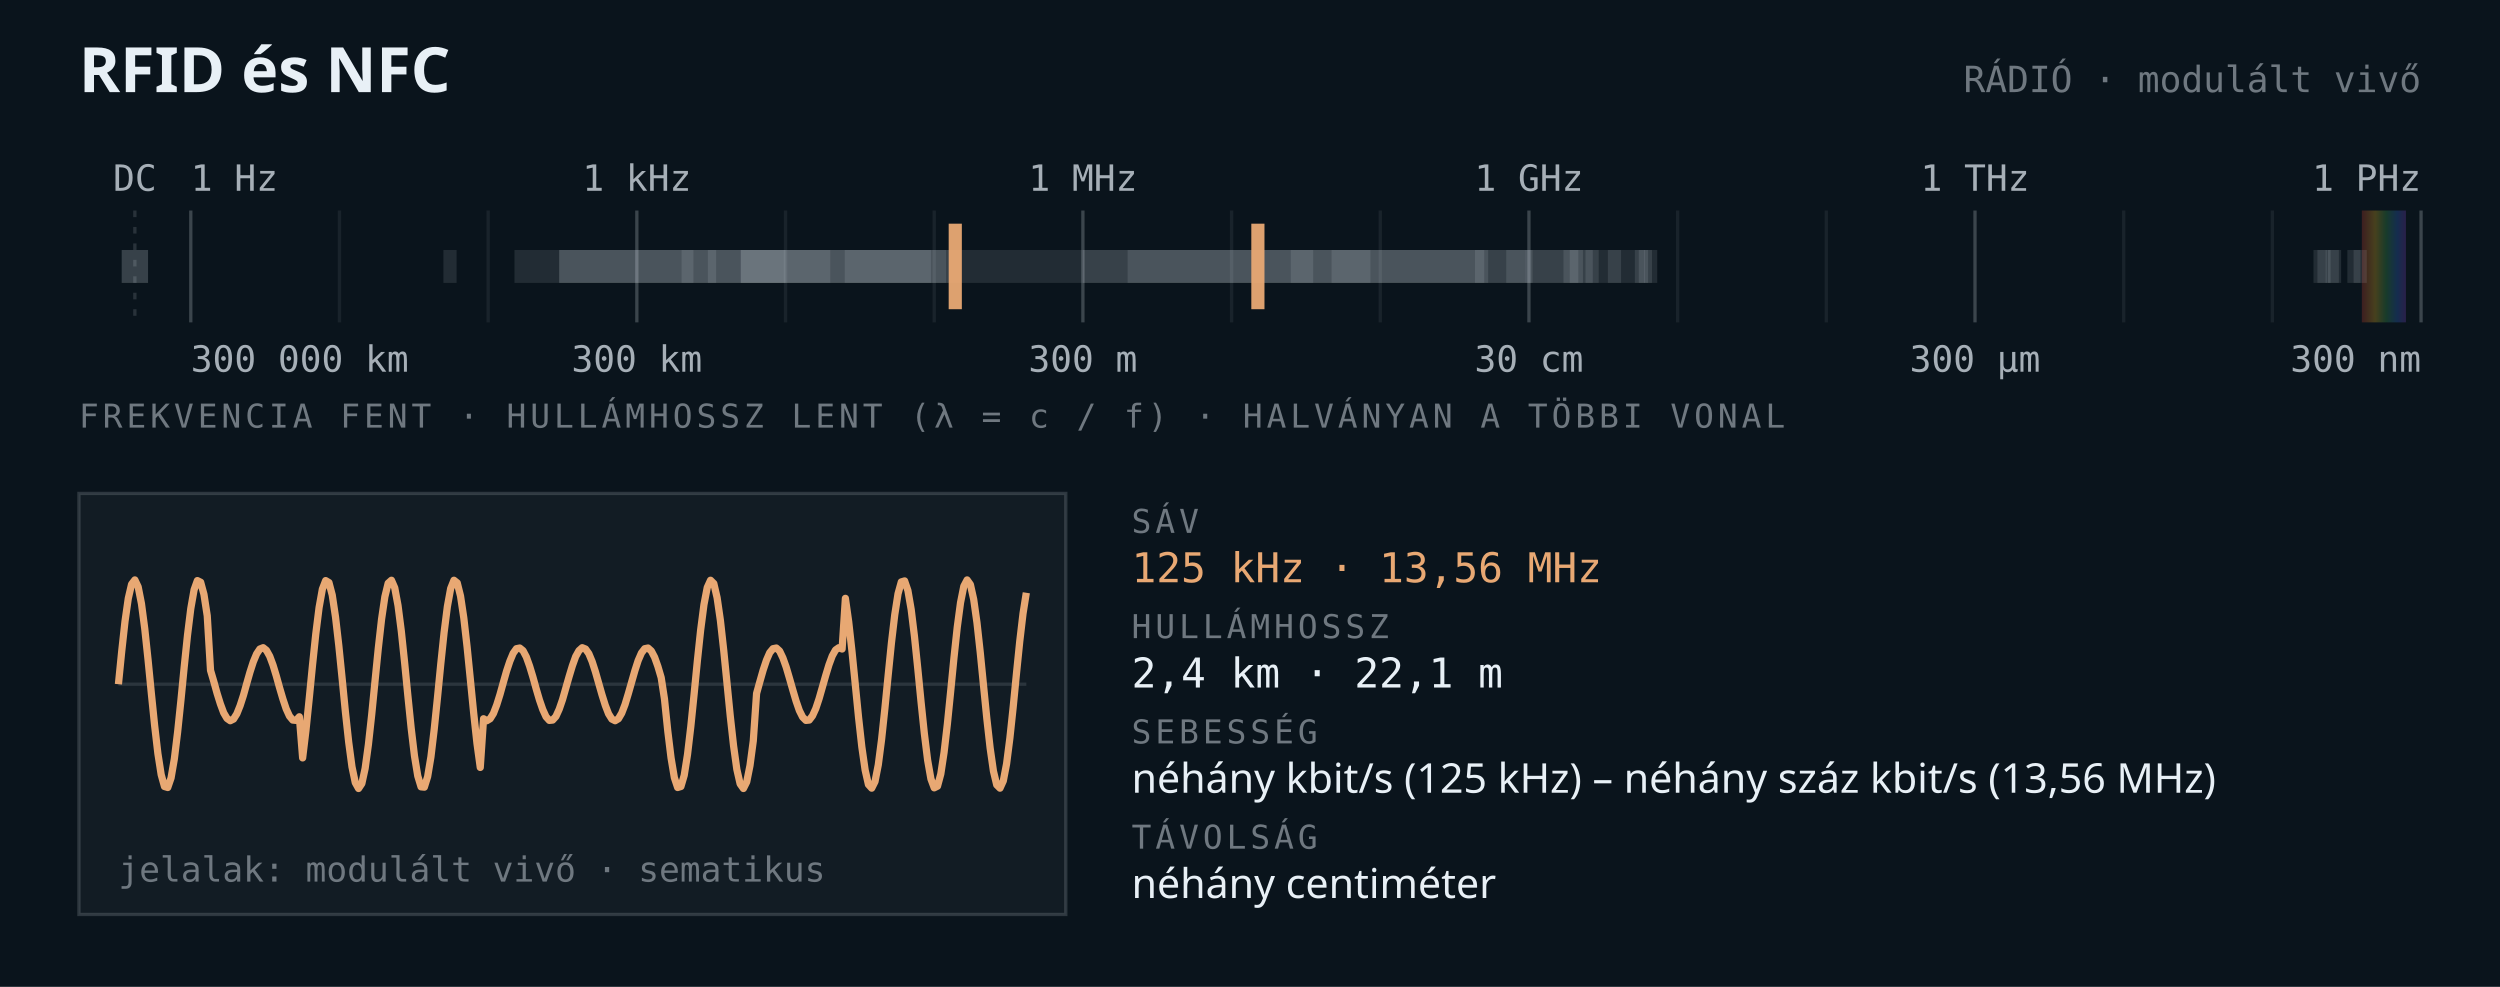
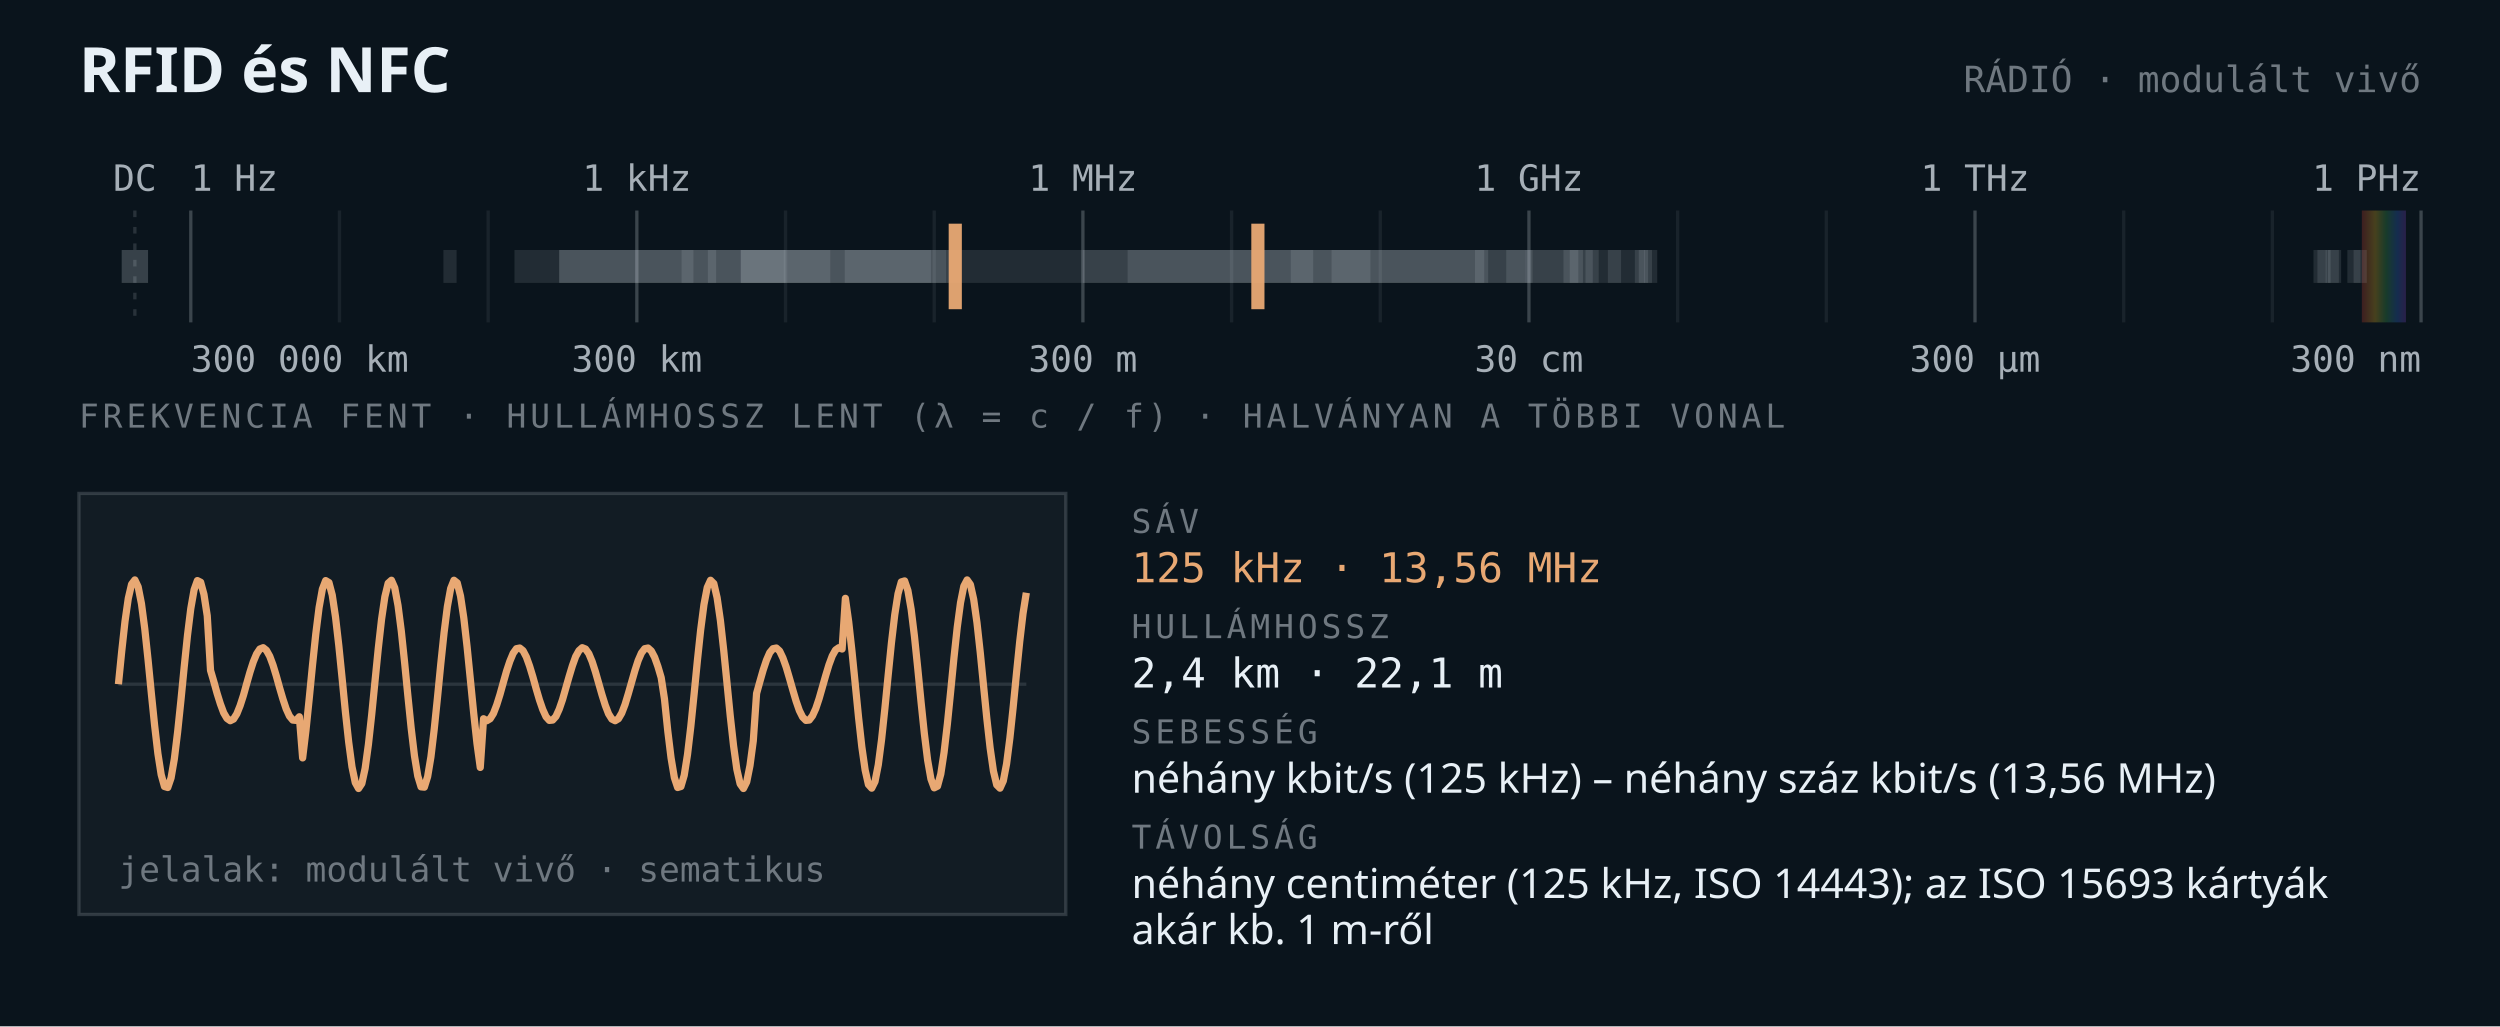
- <svg xmlns="http://www.w3.org/2000/svg" viewBox="0 0 760 300" width="760" height="300" role="img" aria-label="RFID és NFC: 125 kHz · 13,56 MHz">
+ <svg xmlns="http://www.w3.org/2000/svg" viewBox="0 0 760 312" width="760" height="312" role="img" aria-label="RFID és NFC: 125 kHz · 13,56 MHz">
  <defs>
    <linearGradient id="vis" x1="0" x2="1" y1="0" y2="0">
      <stop offset="0" stop-color="#c0392b" />
      <stop offset=".3" stop-color="#e6b422" />
      <stop offset=".55" stop-color="#3fa34d" />
      <stop offset=".8" stop-color="#2f6fd1" />
      <stop offset="1" stop-color="#7b3fbf" />
    </linearGradient>
  </defs>
-   <rect width="760" height="300" fill="#0a141c" />
+   <rect width="760" height="312" fill="#0a141c" />
  <text x="24" y="28" font-family="Segoe UI, system-ui, sans-serif" font-size="19" font-weight="600" fill="#e8f0f6">RFID és NFC</text>
  <text x="736" y="28" text-anchor="end" font-family="Cascadia Mono, Consolas, ui-monospace, monospace" font-size="11" fill="#6f7880">RÁDIÓ · modulált vivő</text>
  <rect x="718.0" y="64" width="13.4" height="34" fill="url(#vis)" opacity=".28" />
  <line x1="58.0" x2="58.0" y1="64" y2="98" stroke="rgba(232,240,246,.22)" />
  <text x="58.0" y="58" text-anchor="start" font-family="Cascadia Mono, Consolas, ui-monospace, monospace" font-size="11" fill="#a6afb7">1 Hz</text>
  <text x="58.0" y="113" text-anchor="start" font-family="Cascadia Mono, Consolas, ui-monospace, monospace" font-size="11" fill="#a6afb7">300 000 km</text>
  <line x1="103.2" x2="103.2" y1="64" y2="98" stroke="rgba(232,240,246,.07)" />
  <line x1="148.4" x2="148.4" y1="64" y2="98" stroke="rgba(232,240,246,.07)" />
  <line x1="193.6" x2="193.6" y1="64" y2="98" stroke="rgba(232,240,246,.22)" />
  <text x="193.6" y="58" text-anchor="middle" font-family="Cascadia Mono, Consolas, ui-monospace, monospace" font-size="11" fill="#a6afb7">1 kHz</text>
  <text x="193.6" y="113" text-anchor="middle" font-family="Cascadia Mono, Consolas, ui-monospace, monospace" font-size="11" fill="#a6afb7">300 km</text>
  <line x1="238.8" x2="238.8" y1="64" y2="98" stroke="rgba(232,240,246,.07)" />
  <line x1="284.0" x2="284.0" y1="64" y2="98" stroke="rgba(232,240,246,.07)" />
  <line x1="329.2" x2="329.2" y1="64" y2="98" stroke="rgba(232,240,246,.22)" />
  <text x="329.2" y="58" text-anchor="middle" font-family="Cascadia Mono, Consolas, ui-monospace, monospace" font-size="11" fill="#a6afb7">1 MHz</text>
  <text x="329.2" y="113" text-anchor="middle" font-family="Cascadia Mono, Consolas, ui-monospace, monospace" font-size="11" fill="#a6afb7">300 m</text>
  <line x1="374.4" x2="374.4" y1="64" y2="98" stroke="rgba(232,240,246,.07)" />
  <line x1="419.6" x2="419.6" y1="64" y2="98" stroke="rgba(232,240,246,.07)" />
  <line x1="464.8" x2="464.8" y1="64" y2="98" stroke="rgba(232,240,246,.22)" />
  <text x="464.8" y="58" text-anchor="middle" font-family="Cascadia Mono, Consolas, ui-monospace, monospace" font-size="11" fill="#a6afb7">1 GHz</text>
  <text x="464.8" y="113" text-anchor="middle" font-family="Cascadia Mono, Consolas, ui-monospace, monospace" font-size="11" fill="#a6afb7">30 cm</text>
  <line x1="510.0" x2="510.0" y1="64" y2="98" stroke="rgba(232,240,246,.07)" />
  <line x1="555.2" x2="555.2" y1="64" y2="98" stroke="rgba(232,240,246,.07)" />
  <line x1="600.4" x2="600.4" y1="64" y2="98" stroke="rgba(232,240,246,.22)" />
  <text x="600.4" y="58" text-anchor="middle" font-family="Cascadia Mono, Consolas, ui-monospace, monospace" font-size="11" fill="#a6afb7">1 THz</text>
  <text x="600.4" y="113" text-anchor="middle" font-family="Cascadia Mono, Consolas, ui-monospace, monospace" font-size="11" fill="#a6afb7">300 µm</text>
  <line x1="645.6" x2="645.6" y1="64" y2="98" stroke="rgba(232,240,246,.07)" />
  <line x1="690.8" x2="690.8" y1="64" y2="98" stroke="rgba(232,240,246,.07)" />
  <line x1="736.0" x2="736.0" y1="64" y2="98" stroke="rgba(232,240,246,.22)" />
  <text x="736.0" y="58" text-anchor="end" font-family="Cascadia Mono, Consolas, ui-monospace, monospace" font-size="11" fill="#a6afb7">1 PHz</text>
  <text x="736.0" y="113" text-anchor="end" font-family="Cascadia Mono, Consolas, ui-monospace, monospace" font-size="11" fill="#a6afb7">300 nm</text>
  <line x1="41" x2="41" y1="64" y2="98" stroke="rgba(232,240,246,.14)" stroke-dasharray="2 3" />
  <text x="41" y="58" text-anchor="middle" font-family="Cascadia Mono, Consolas, ui-monospace, monospace" font-size="11" fill="#a6afb7">DC</text>
  <rect x="134.8" y="76" width="4.0" height="10" fill="rgba(232,240,246,.5)" opacity="0.22" />
  <rect x="37" y="76" width="8" height="10" fill="rgba(232,240,246,.5)" opacity="0.22" />
  <rect x="170.0" y="76" width="40.8" height="10" fill="rgba(232,240,246,.5)" opacity="0.22" />
  <rect x="207.2" y="76" width="45.2" height="10" fill="rgba(232,240,246,.5)" opacity="0.22" />
  <rect x="225.2" y="76" width="62.4" height="10" fill="rgba(232,240,246,.5)" opacity="0.22" />
  <rect x="156.4" y="76" width="82.4" height="10" fill="rgba(232,240,246,.5)" opacity="0.22" />
  <rect x="225.2" y="76" width="66.8" height="10" fill="rgba(232,240,246,.5)" opacity="0.22" />
  <rect x="170.0" y="76" width="47.7" height="10" fill="rgba(232,240,246,.5)" opacity="0.22" />
  <rect x="256.8" y="76" width="142.4" height="10" fill="rgba(232,240,246,.5)" opacity="0.22" />
  <rect x="215.2" y="76" width="67.8" height="10" fill="rgba(232,240,246,.5)" opacity="0.22" />
  <rect x="342.8" y="76" width="73.8" height="10" fill="rgba(232,240,246,.5)" opacity="0.22" />
  <rect x="329.2" y="76" width="122.0" height="10" fill="rgba(232,240,246,.5)" opacity="0.22" />
  <rect x="37" y="76" width="8" height="10" fill="rgba(232,240,246,.5)" opacity="0.22" />
  <rect x="392.4" y="76" width="107.6" height="10" fill="rgba(232,240,246,.5)" opacity="0.22" />
  <rect x="404.8" y="76" width="57.1" height="10" fill="rgba(232,240,246,.5)" opacity="0.22" />
  <rect x="463.8" y="76" width="16.0" height="10" fill="rgba(232,240,246,.5)" opacity="0.22" />
  <rect x="448.4" y="76" width="4.0" height="10" fill="rgba(232,240,246,.5)" opacity="0.22" />
  <rect x="461.9" y="76" width="4.0" height="10" fill="rgba(232,240,246,.5)" opacity="0.22" />
  <rect x="482.0" y="76" width="4.0" height="10" fill="rgba(232,240,246,.5)" opacity="0.22" />
  <rect x="497.0" y="76" width="4.0" height="10" fill="rgba(232,240,246,.5)" opacity="0.22" />
  <rect x="498.2" y="76" width="4.0" height="10" fill="rgba(232,240,246,.5)" opacity="0.22" />
  <rect x="499.8" y="76" width="4.0" height="10" fill="rgba(232,240,246,.5)" opacity="0.22" />
  <rect x="477.2" y="76" width="4.0" height="10" fill="rgba(232,240,246,.5)" opacity="0.22" />
  <rect x="457.9" y="76" width="6.1" height="10" fill="rgba(232,240,246,.5)" opacity="0.22" />
  <rect x="475.3" y="76" width="8.9" height="10" fill="rgba(232,240,246,.5)" opacity="0.22" />
  <rect x="488.8" y="76" width="4.0" height="10" fill="rgba(232,240,246,.5)" opacity="0.22" />
  <rect x="713.6" y="76" width="4.0" height="10" fill="rgba(232,240,246,.5)" opacity="0.22" />
  <rect x="703.3" y="76" width="4.0" height="10" fill="rgba(232,240,246,.5)" opacity="0.22" />
  <rect x="704.5" y="76" width="4.0" height="10" fill="rgba(232,240,246,.5)" opacity="0.22" />
  <rect x="707.0" y="76" width="4.0" height="10" fill="rgba(232,240,246,.5)" opacity="0.22" />
  <rect x="707.7" y="76" width="4.0" height="10" fill="rgba(232,240,246,.5)" opacity="0.22" />
  <rect x="715.5" y="76" width="4.0" height="10" fill="rgba(232,240,246,.5)" opacity="0.22" />
  <rect x="288.4" y="68" width="4.0" height="26" fill="#e8a873" opacity="0.95" />
  <rect x="380.4" y="68" width="4.0" height="26" fill="#e8a873" opacity="0.95" />
  <text x="24" y="130" font-family="Cascadia Mono, Consolas, ui-monospace, monospace" font-size="10" fill="#6f7880" letter-spacing="1.2">FREKVENCIA FENT · HULLÁMHOSSZ LENT (λ = c / f) · HALVÁNYAN A TÖBBI VONAL</text>
  <rect x="24" y="150" width="300" height="128" fill="#121c24" stroke="rgba(232,240,246,.16)" />
  <line x1="36" x2="312" y1="208" y2="208" stroke="rgba(232,240,246,.12)" />
  <path d="M36.0 208.0 L37.0 198.0 L38.0 188.9 L39.0 181.9 L40.0 177.6 L41.0 176.3 L42.0 178.4 L43.0 183.5 L44.0 191.1 L45.0 200.5 L46.0 210.7 L47.0 220.5 L48.0 229.1 L49.0 235.5 L50.0 239.1 L51.0 239.4 L52.0 236.5 L53.0 230.7 L54.0 222.5 L55.0 212.9 L56.0 202.7 L57.0 193.1 L58.0 185.0 L59.0 179.3 L60.0 176.5 L61.0 177.0 L62.0 180.7 L63.0 187.2 L64.0 203.8 L65.0 207.2 L66.0 210.8 L67.0 214.0 L68.0 216.7 L69.0 218.4 L70.0 219.1 L71.0 218.6 L72.0 217.0 L73.0 214.5 L74.0 211.4 L75.0 207.8 L76.0 204.3 L77.0 201.2 L78.0 198.8 L79.0 197.3 L80.0 196.9 L81.0 197.7 L82.0 199.5 L83.0 202.2 L84.0 205.5 L85.0 209.1 L86.0 212.5 L87.0 215.5 L88.0 217.7 L89.0 218.9 L90.0 219.0 L91.0 217.9 L92.0 230.4 L93.0 222.1 L94.0 212.4 L95.0 202.2 L96.0 192.7 L97.0 184.7 L98.0 179.1 L99.0 176.5 L100.0 177.1 L101.0 180.9 L102.0 187.6 L103.0 196.3 L104.0 206.2 L105.0 216.4 L106.0 225.6 L107.0 233.1 L108.0 237.9 L109.0 239.7 L110.0 238.2 L111.0 233.6 L112.0 226.3 L113.0 217.2 L114.0 207.1 L115.0 197.1 L116.0 188.2 L117.0 181.4 L118.0 177.3 L119.0 176.4 L120.0 178.7 L121.0 184.1 L122.0 191.9 L123.0 201.4 L124.0 211.6 L125.0 221.4 L126.0 229.8 L127.0 235.9 L128.0 239.2 L129.0 239.3 L130.0 236.1 L131.0 230.1 L132.0 221.7 L133.0 212.0 L134.0 201.8 L135.0 192.3 L136.0 184.4 L137.0 178.9 L138.0 176.4 L139.0 177.2 L140.0 181.2 L141.0 187.9 L142.0 196.7 L143.0 206.7 L144.0 216.8 L145.0 226.0 L146.0 233.3 L147.0 218.5 L148.0 219.1 L149.0 218.5 L150.0 216.9 L151.0 214.3 L152.0 211.1 L153.0 207.5 L154.0 204.0 L155.0 201.0 L156.0 198.6 L157.0 197.2 L158.0 197.0 L159.0 197.8 L160.0 199.7 L161.0 202.5 L162.0 205.8 L163.0 209.4 L164.0 212.8 L165.0 215.7 L166.0 217.9 L167.0 219.0 L168.0 218.9 L169.0 217.8 L170.0 215.6 L171.0 212.7 L172.0 209.2 L173.0 205.7 L174.0 202.4 L175.0 199.6 L176.0 197.8 L177.0 196.9 L178.0 197.3 L179.0 198.7 L180.0 201.1 L181.0 204.2 L182.0 207.7 L183.0 211.2 L184.0 214.4 L185.0 217.0 L186.0 218.6 L187.0 219.1 L188.0 218.5 L189.0 216.8 L190.0 214.2 L191.0 210.9 L192.0 207.4 L193.0 203.9 L194.0 200.8 L195.0 198.5 L196.0 197.2 L197.0 197.0 L198.0 197.9 L199.0 199.8 L200.0 202.6 L201.0 206.0 L202.0 212.5 L203.0 222.2 L204.0 230.4 L205.0 236.4 L206.0 239.4 L207.0 239.1 L208.0 235.7 L209.0 229.4 L210.0 220.9 L211.0 211.1 L212.0 200.9 L213.0 191.5 L214.0 183.8 L215.0 178.6 L216.0 176.4 L217.0 177.4 L218.0 181.7 L219.0 188.6 L220.0 197.6 L221.0 207.6 L222.0 217.7 L223.0 226.7 L224.0 233.9 L225.0 238.3 L226.0 239.7 L227.0 237.7 L228.0 232.7 L229.0 225.2 L230.0 210.8 L231.0 207.2 L232.0 203.7 L233.0 200.7 L234.0 198.4 L235.0 197.2 L236.0 197.0 L237.0 197.9 L238.0 200.0 L239.0 202.8 L240.0 206.2 L241.0 209.7 L242.0 213.1 L243.0 216.0 L244.0 218.0 L245.0 219.0 L246.0 218.9 L247.0 217.6 L248.0 215.4 L249.0 212.4 L250.0 208.9 L251.0 205.4 L252.0 202.1 L253.0 199.4 L254.0 197.6 L255.0 196.9 L256.0 197.3 L257.0 181.9 L258.0 189.0 L259.0 198.0 L260.0 208.0 L261.0 218.1 L262.0 227.1 L263.0 234.1 L264.0 238.5 L265.0 239.6 L266.0 237.6 L267.0 232.5 L268.0 224.8 L269.0 215.4 L270.0 205.3 L271.0 195.4 L272.0 186.9 L273.0 180.5 L274.0 176.9 L275.0 176.6 L276.0 179.5 L277.0 185.3 L278.0 193.5 L279.0 203.2 L280.0 213.4 L281.0 223.0 L282.0 231.1 L283.0 236.8 L284.0 239.5 L285.0 239.0 L286.0 235.3 L287.0 228.7 L288.0 220.1 L289.0 210.2 L290.0 200.0 L291.0 190.7 L292.0 183.2 L293.0 178.2 L294.0 176.3 L295.0 177.7 L296.0 182.2 L297.0 189.3 L298.0 198.4 L299.0 208.5 L300.0 218.5 L301.0 227.4 L302.0 234.4 L303.0 238.6 L304.0 239.6 L305.0 237.4 L306.0 232.2 L307.0 224.4 L308.0 215.0 L309.0 204.8 L310.0 195.0 L311.0 186.5 L312.0 180.2" fill="none" stroke="#e8a873" stroke-width="2.2" stroke-linejoin="round" />
  <text x="36" y="268" font-family="Cascadia Mono, Consolas, ui-monospace, monospace" font-size="10.5" fill="#6f7880">jelalak: modulált vivő · sematikus</text>
  <text x="344" y="162" font-family="Cascadia Mono, Consolas, ui-monospace, monospace" font-size="10" fill="#6f7880" letter-spacing="1.2">SÁV</text>
  <text x="344" y="177" font-family="Cascadia Mono, Consolas, ui-monospace, monospace" font-size="12.5" fill="#e8a873">125 kHz · 13,56 MHz</text>
  <text x="344" y="194" font-family="Cascadia Mono, Consolas, ui-monospace, monospace" font-size="10" fill="#6f7880" letter-spacing="1.2">HULLÁMHOSSZ</text>
  <text x="344" y="209" font-family="Cascadia Mono, Consolas, ui-monospace, monospace" font-size="12.5" fill="#e8f0f6">2,4 km · 22,1 m</text>
  <text x="344" y="226" font-family="Cascadia Mono, Consolas, ui-monospace, monospace" font-size="10" fill="#6f7880" letter-spacing="1.2">SEBESSÉG</text>
  <text x="344" y="241" font-family="Segoe UI, system-ui, sans-serif" font-size="12.5" fill="#e8f0f6">néhány kbit/s (125 kHz) – néhány száz kbit/s (13,56 MHz)</text>
  <text x="344" y="258" font-family="Cascadia Mono, Consolas, ui-monospace, monospace" font-size="10" fill="#6f7880" letter-spacing="1.2">TÁVOLSÁG</text>
-   <text x="344" y="273" font-family="Segoe UI, system-ui, sans-serif" font-size="12.5" fill="#e8f0f6">néhány centiméter</text>
+   <text x="344" y="273" font-family="Segoe UI, system-ui, sans-serif" font-size="12.5" fill="#e8f0f6">néhány centiméter (125 kHz, ISO 14443); az ISO 15693 kártyák</text>
+   <text x="344" y="287" font-family="Segoe UI, system-ui, sans-serif" font-size="12.5" fill="#e8f0f6">akár kb. 1 m-ről</text>
</svg>
